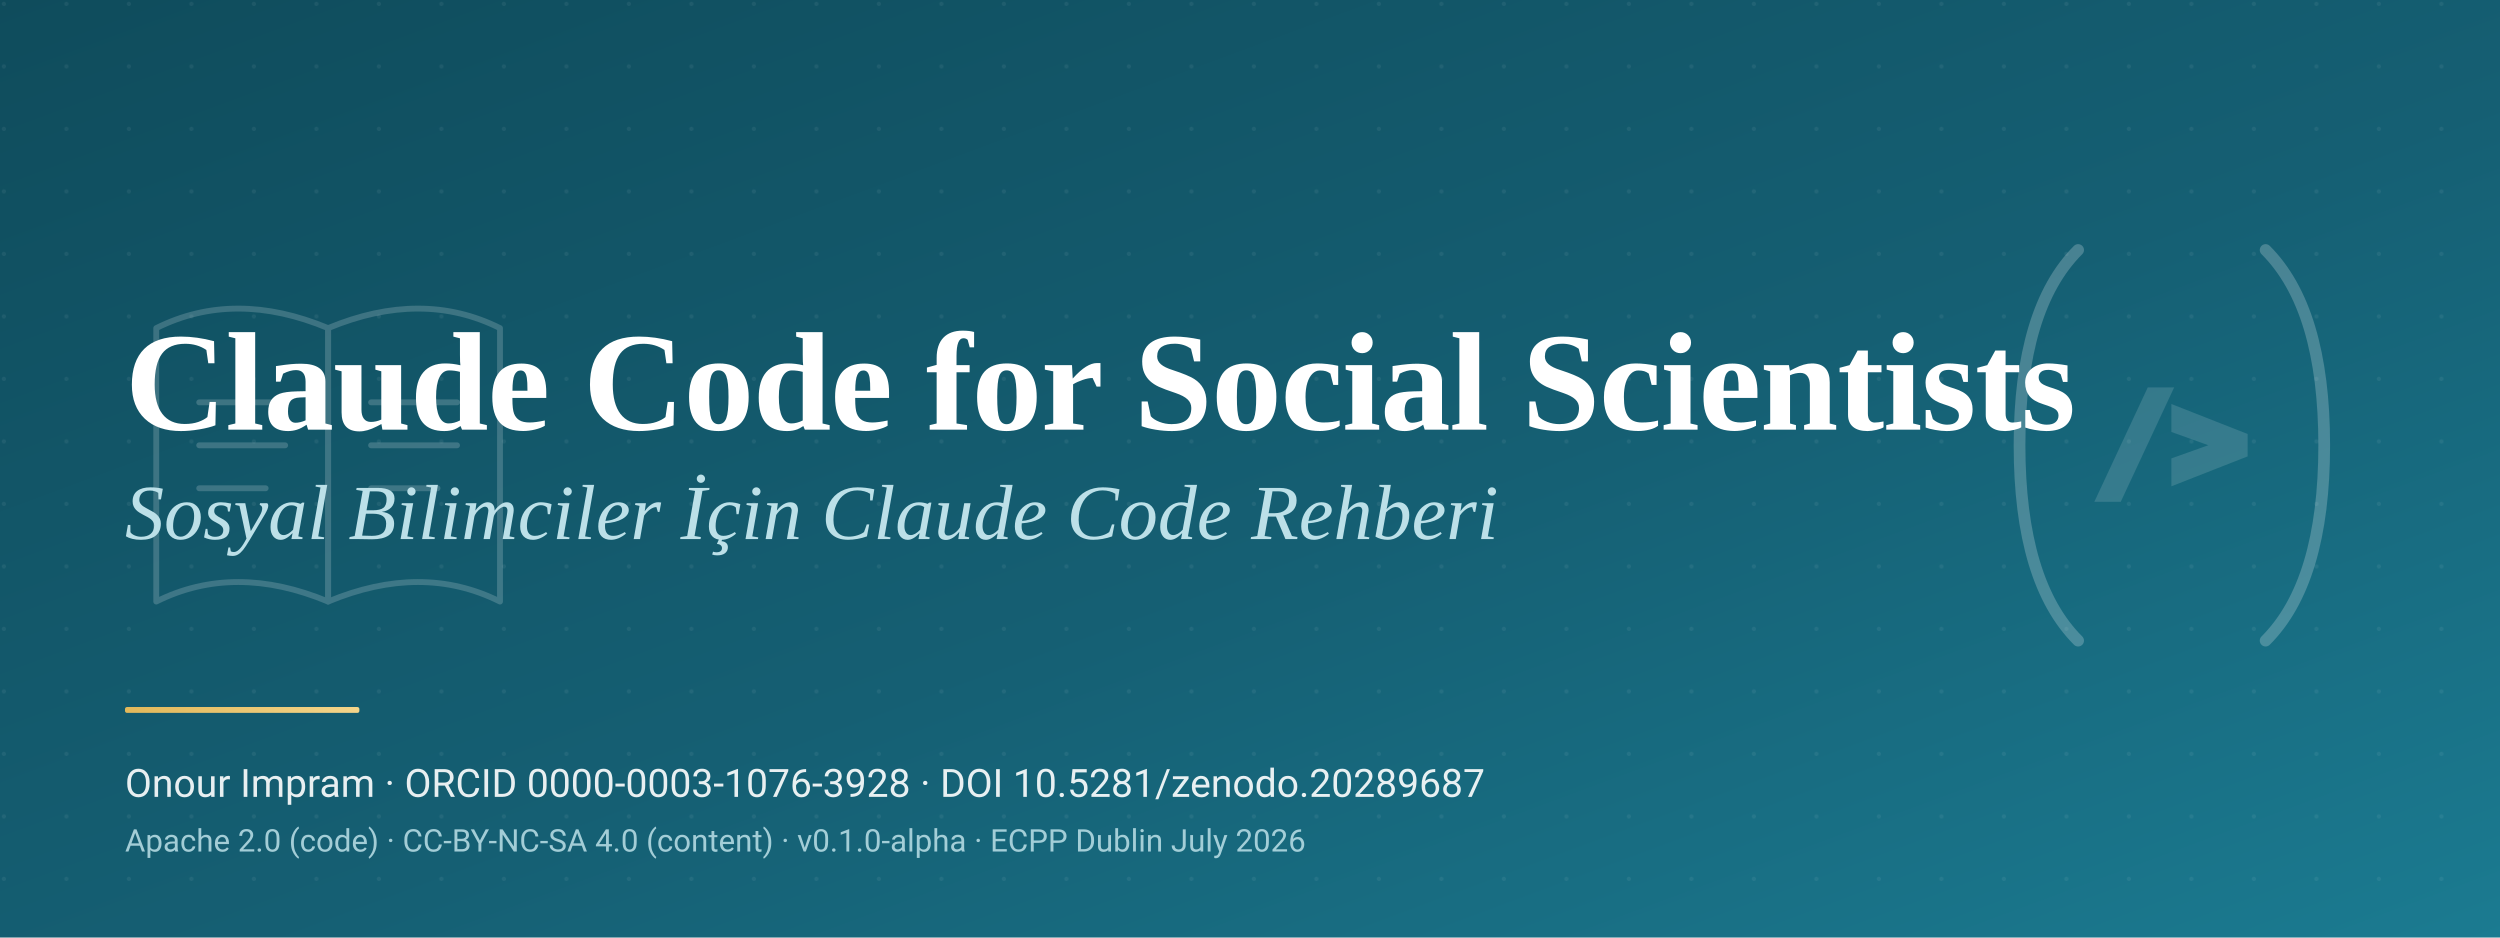
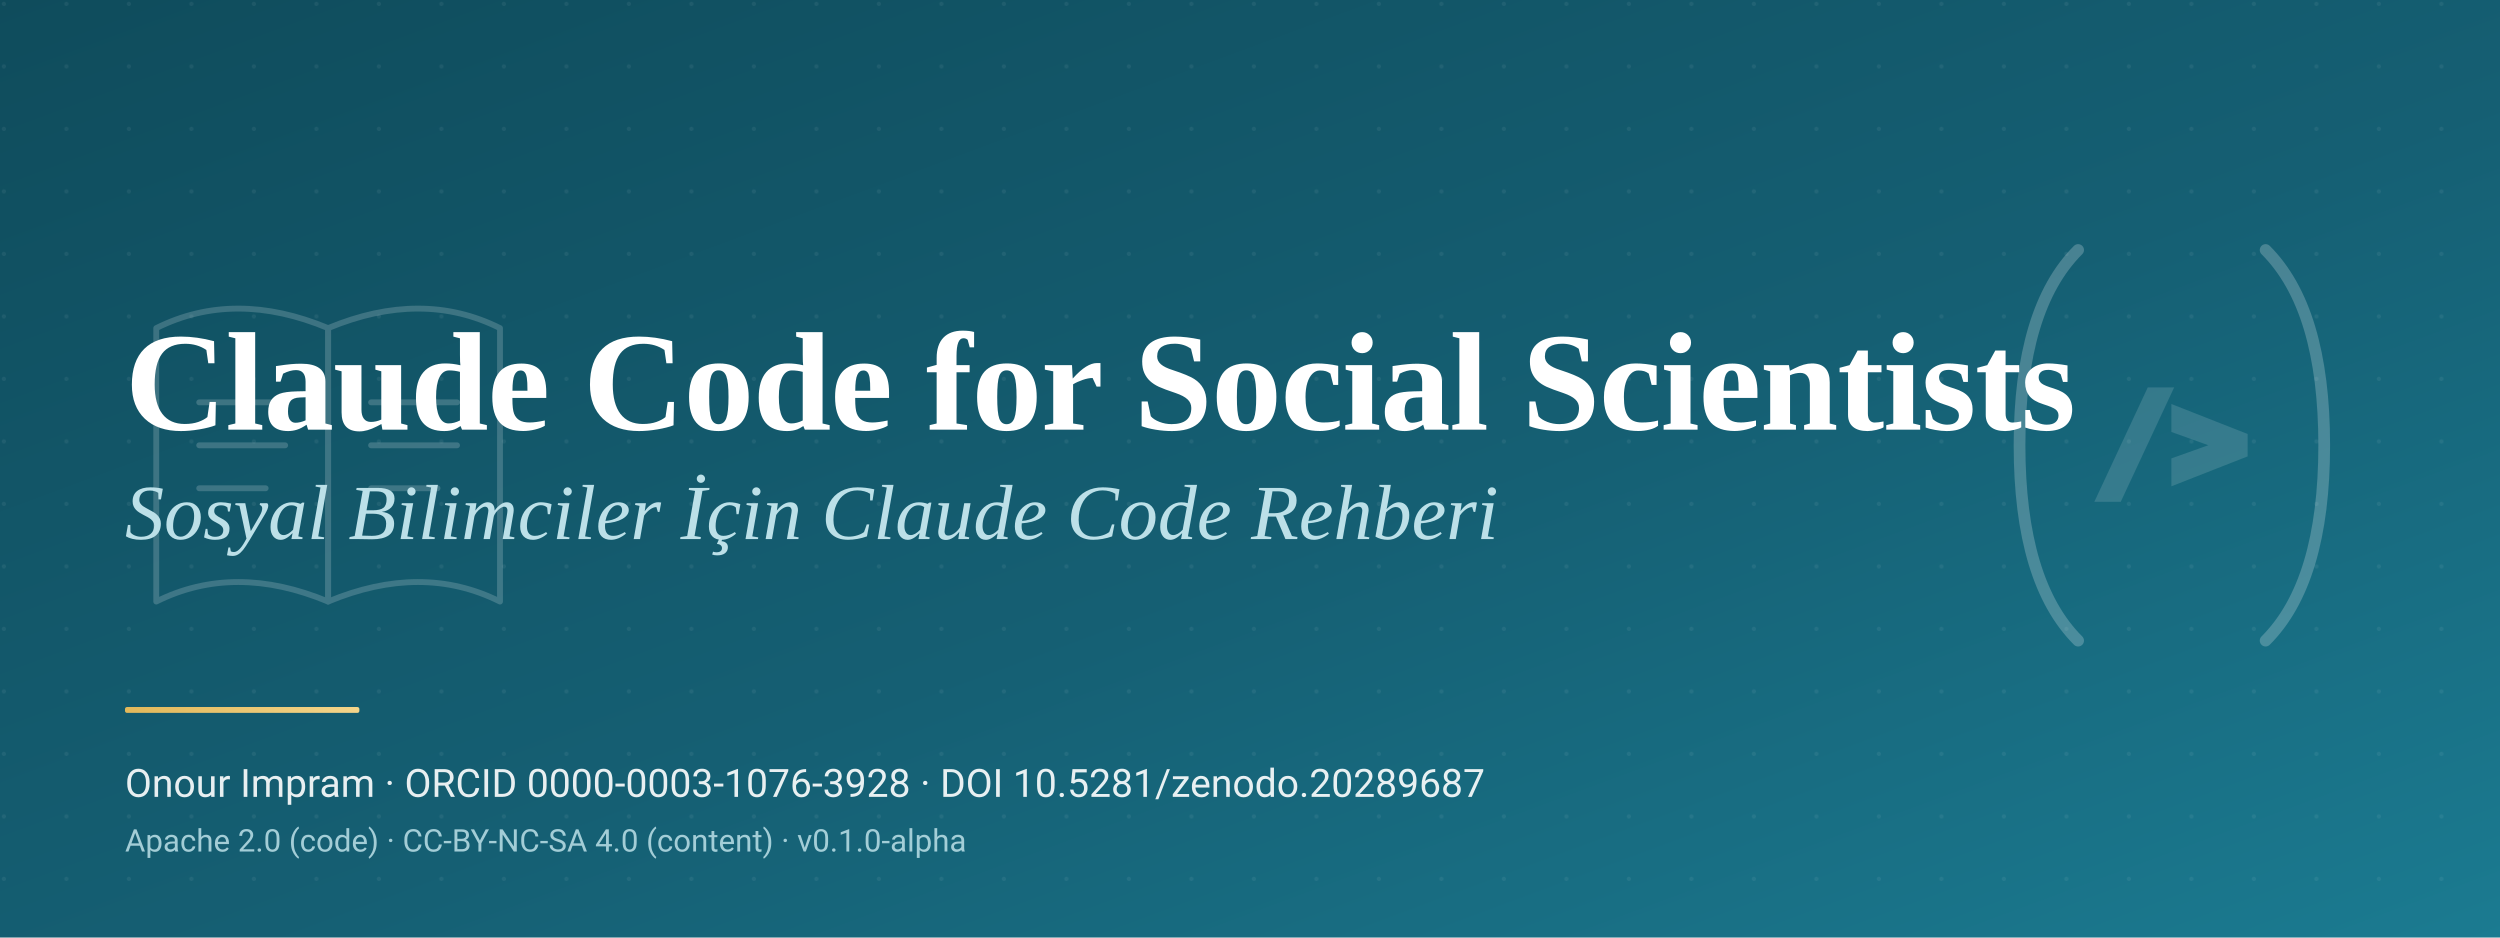
<svg xmlns="http://www.w3.org/2000/svg" viewBox="0 0 1280 480" role="img" aria-labelledby="title desc">
  <defs>
    <linearGradient id="bgGrad" x1="0" y1="0" x2="1" y2="1">
      <stop offset="0%" stop-color="#0F4C5C" />
      <stop offset="55%" stop-color="#155F73" />
      <stop offset="100%" stop-color="#1B7B91" />
    </linearGradient>
    <pattern id="dots" x="0" y="0" width="32" height="32" patternUnits="userSpaceOnUse">
      <circle cx="2" cy="2" r="1.1" fill="#FFFFFF" fill-opacity="0.06" />
    </pattern>
    <linearGradient id="accentGrad" x1="0" y1="0" x2="1" y2="0">
      <stop offset="0%" stop-color="#E2B85A" />
      <stop offset="100%" stop-color="#F4D58A" />
    </linearGradient>
  </defs>
  <rect width="1280" height="480" fill="url(#bgGrad)" />
  <rect width="1280" height="480" fill="url(#dots)" />
  <g transform="translate(80,128)" opacity="0.18" fill="none" stroke="#FFFFFF" stroke-width="3" stroke-linecap="round" stroke-linejoin="round">
    <path d="M0,40 L0,180 Q40,160 88,180 L88,40 Q40,20 0,40 Z" />
    <path d="M88,40 L88,180 Q136,160 176,180 L176,40 Q136,20 88,40 Z" />
    <line x1="22" y1="78" x2="66" y2="78" />
    <line x1="22" y1="100" x2="66" y2="100" />
    <line x1="22" y1="122" x2="56" y2="122" />
    <line x1="110" y1="78" x2="154" y2="78" />
    <line x1="110" y1="100" x2="154" y2="100" />
    <line x1="110" y1="122" x2="144" y2="122" />
  </g>
  <g transform="translate(1024,128)" opacity="0.22" fill="none" stroke="#FFFFFF" stroke-width="6" stroke-linecap="round">
    <path d="M40,0 Q10,30 10,100 Q10,170 40,200" />
    <path d="M136,0 Q166,30 166,100 Q166,170 136,200" />
    <text x="88" y="120" font-family="ui-monospace,SFMono-Regular,Menlo,Consolas,monospace" font-size="64" fill="#FFFFFF" text-anchor="middle" font-weight="700" opacity="0.6">/&gt;</text>
  </g>
  <rect x="64" y="362" width="120" height="3" fill="url(#accentGrad)" rx="1" />
  <text x="64" y="220" font-family="Georgia, 'Times New Roman', serif" font-size="72" fill="#FFFFFF" font-weight="700" letter-spacing="-0.5">
    Claude Code for Social Scientists
  </text>
  <text x="64" y="276" font-family="Georgia, 'Times New Roman', serif" font-size="40" fill="#BCE0E8" font-style="italic" font-weight="400">
    Sosyal Bilimciler İçin Claude Code Rehberi
  </text>
  <text x="64" y="408" font-family="ui-sans-serif, -apple-system, 'Segoe UI', Roboto, sans-serif" font-size="20" fill="#FFFFFF" opacity="0.9">
    Onour Impram  ·  ORCID 0000-0003-1076-3928  ·  DOI 10.5281/zenodo.20289687
  </text>
  <text x="64" y="436" font-family="ui-sans-serif, -apple-system, 'Segoe UI', Roboto, sans-serif" font-size="16" fill="#BCE0E8" opacity="0.85">
-     Apache 2.0 (code)  ·  CC-BY-NC-SA 4.0 (content)  ·  v0.1.0-alpha  ·  ECPP Dublin July 2026
+     Apache 2.0 (code)  ·  CC-BY-NC-SA 4.0 (content)  ·  v0.1.0-alpha
  </text>
</svg>
